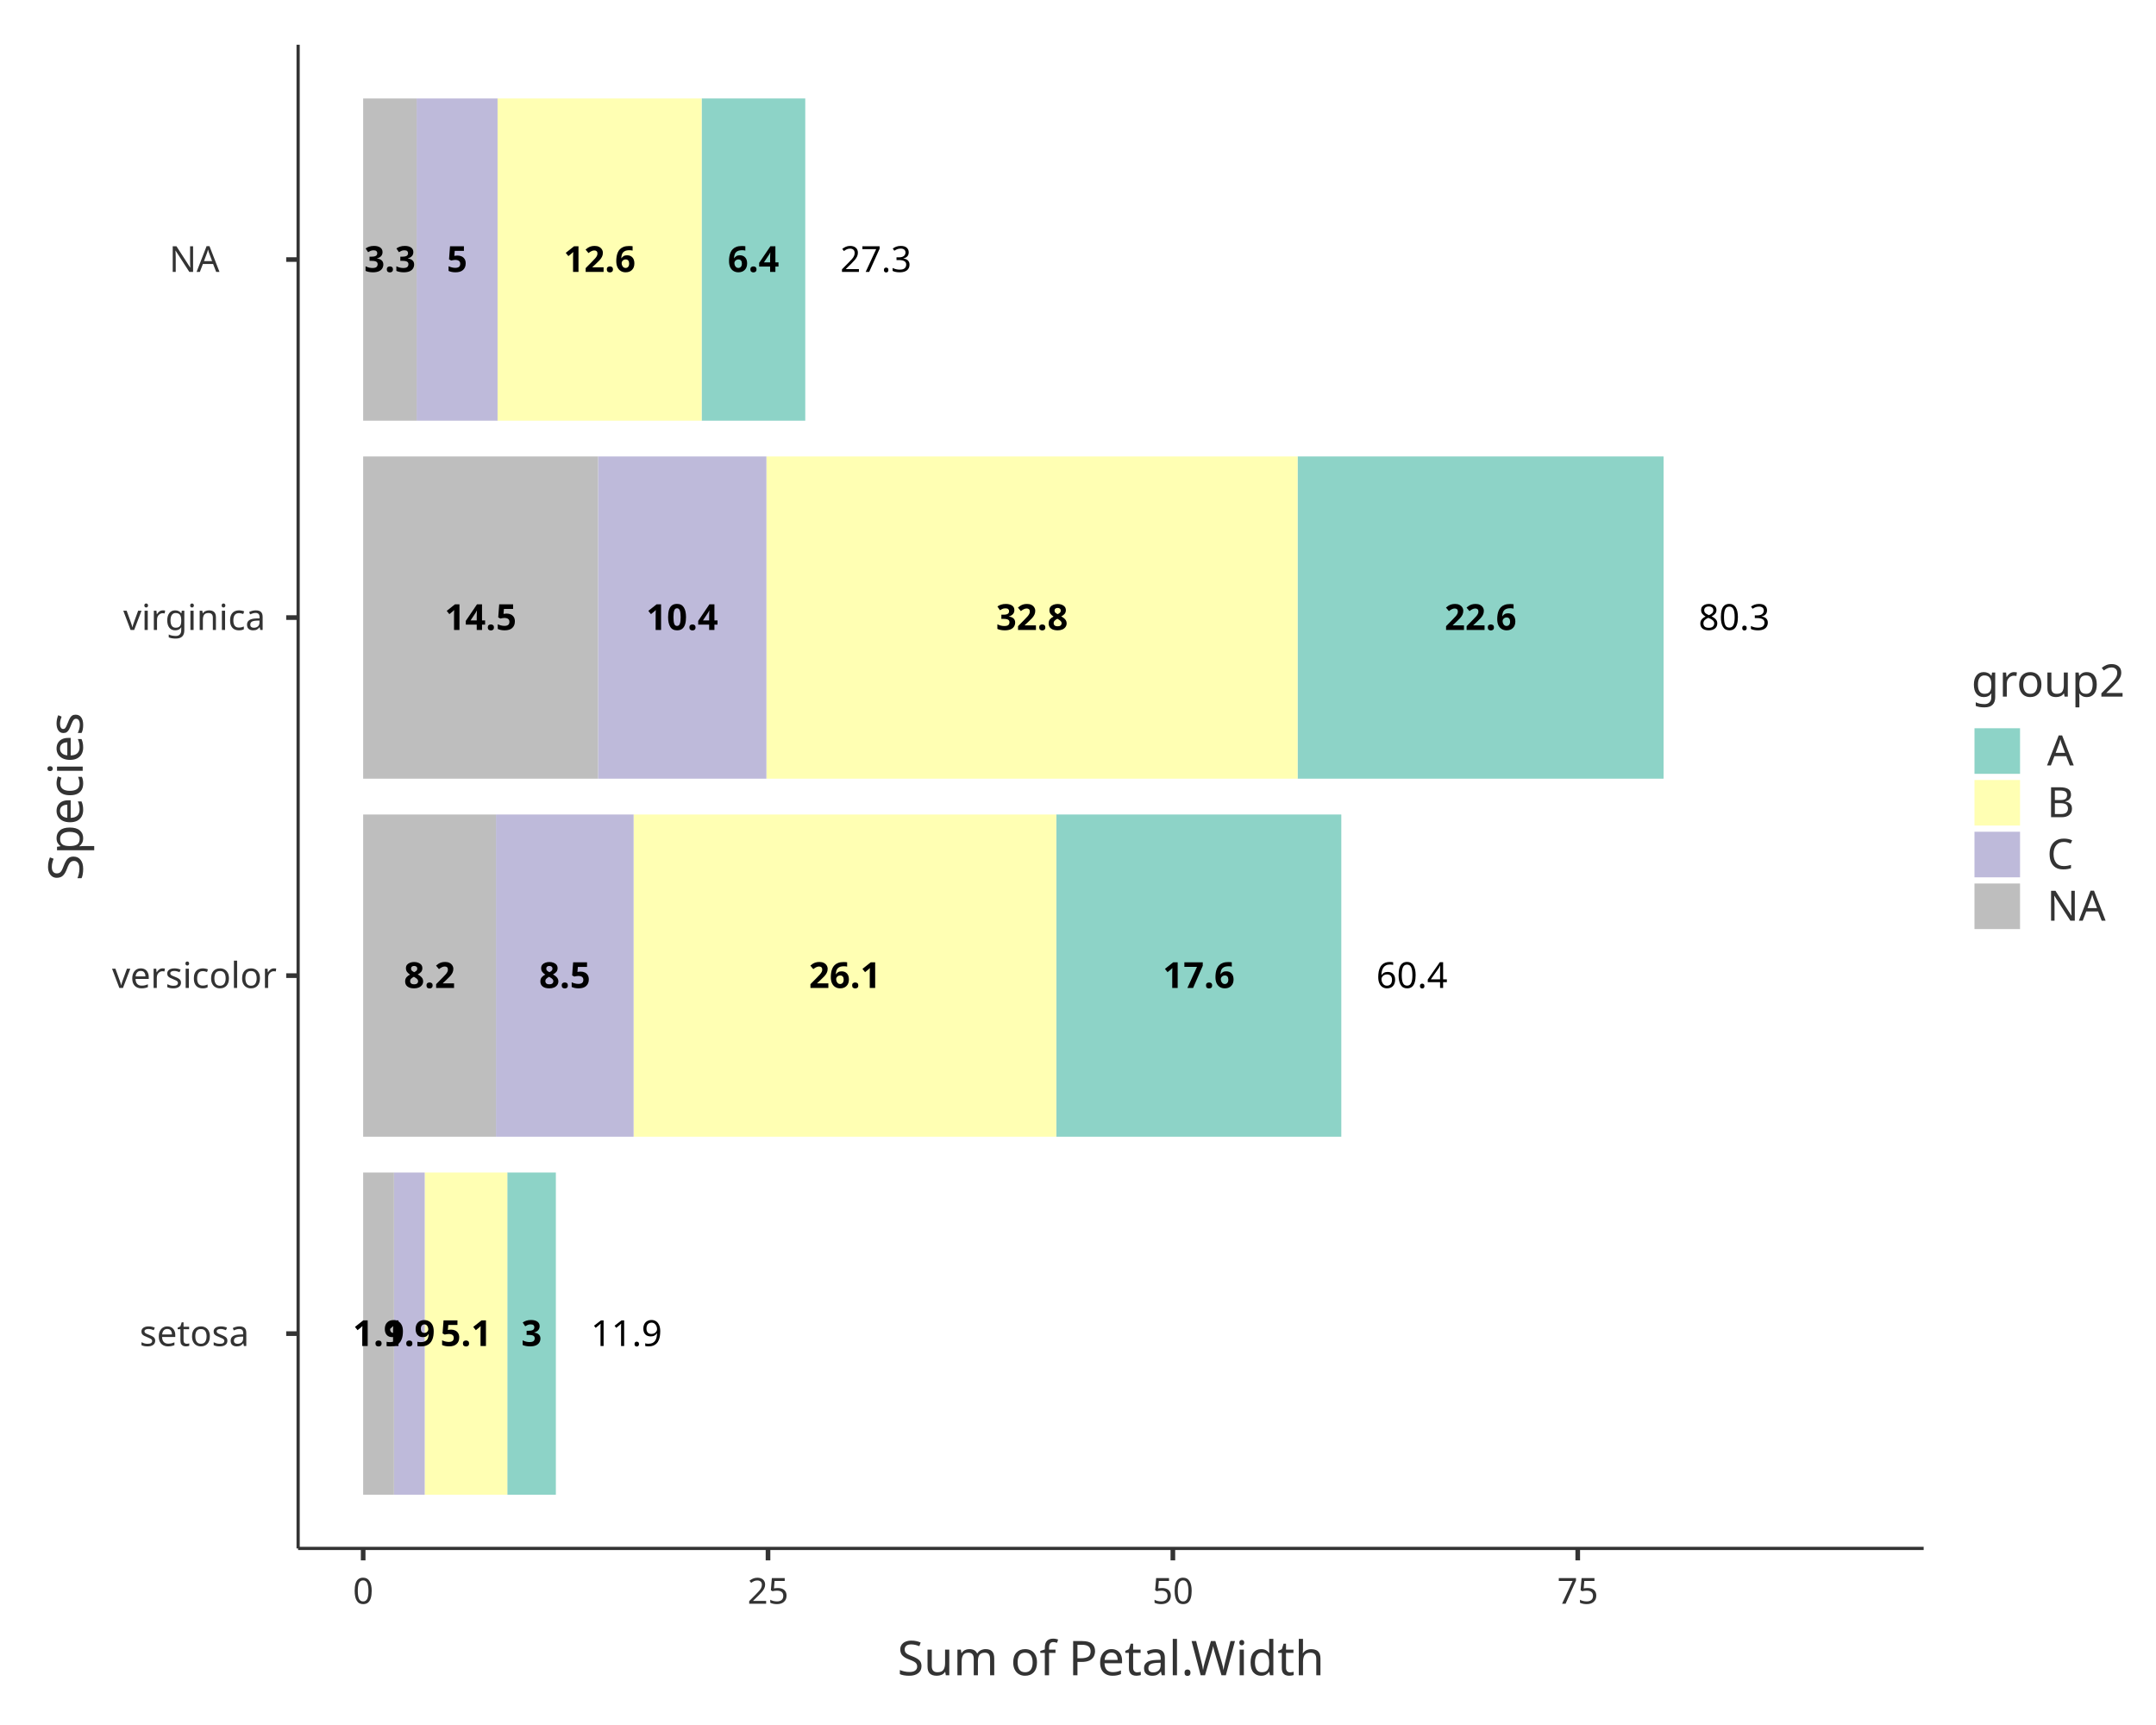
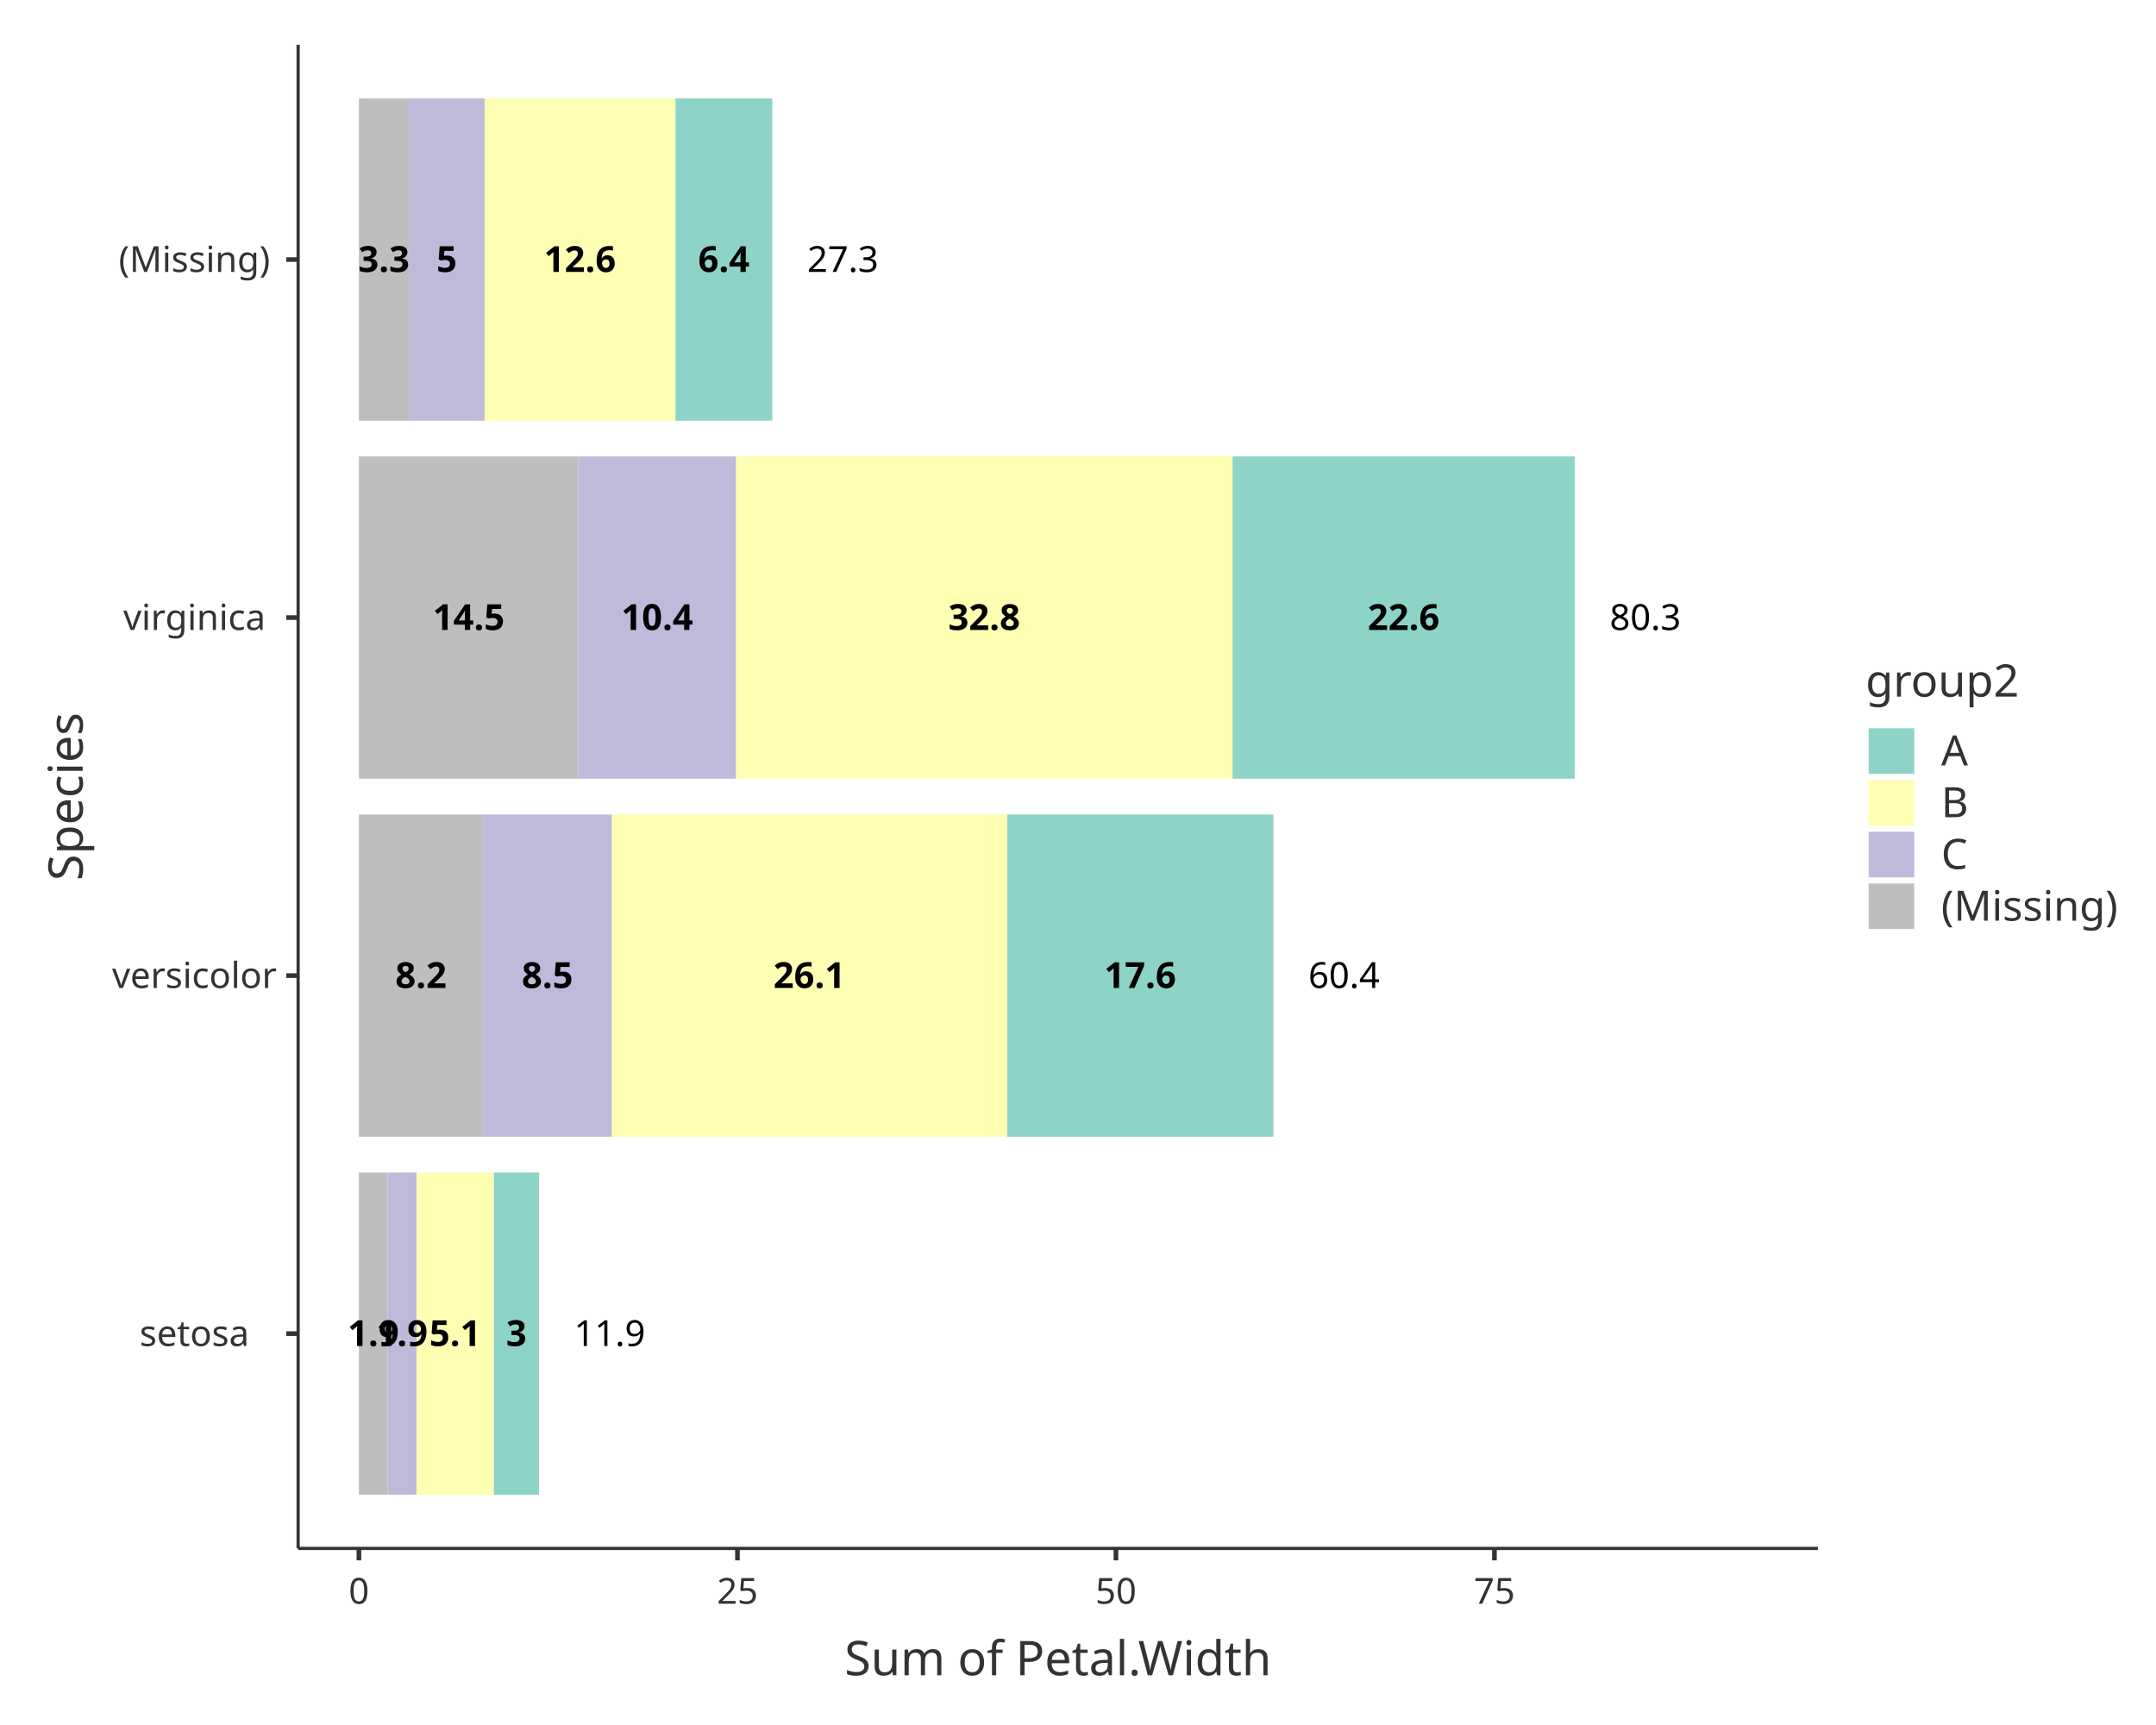
<svg xmlns="http://www.w3.org/2000/svg" class="svglite" data-engine-version="2.0" width="720.00pt" height="576.00pt" viewBox="0 0 720.00 576.00">
  <defs>
    <style type="text/css">
    .svglite line, .svglite polyline, .svglite polygon, .svglite path, .svglite rect, .svglite circle {
      fill: none;
      stroke: #000000;
      stroke-linecap: round;
      stroke-linejoin: round;
      stroke-miterlimit: 10.00;
    }
  </style>
  </defs>
  <rect width="100%" height="100%" style="stroke: none; fill: #FFFFFF;" />
  <defs>
    <clipPath id="cpMC4wMHw3MjAuMDB8MC4wMHw1NzYuMDA=">
      <rect x="0.00" y="0.00" width="720.00" height="576.00" />
    </clipPath>
  </defs>
  <g clip-path="url(#cpMC4wMHw3MjAuMDB8MC4wMHw1NzYuMDA=)">
    <rect x="0" y="0.00" width="720.00" height="576.00" style="stroke-width: 1.55; stroke: none;" />
-     <rect x="99.56" y="14.94" width="542.84" height="502.10" style="stroke-width: 1.55; stroke: none;" />
-     <rect x="169.41" y="391.52" width="16.22" height="107.59" style="stroke-width: 1.55; stroke: none; stroke-linecap: butt; stroke-linejoin: miter; fill: #8DD3C7;" />
-     <rect x="352.75" y="271.97" width="95.18" height="107.59" style="stroke-width: 1.55; stroke: none; stroke-linecap: butt; stroke-linejoin: miter; fill: #8DD3C7;" />
-     <rect x="433.33" y="152.42" width="122.22" height="107.59" style="stroke-width: 1.55; stroke: none; stroke-linecap: butt; stroke-linejoin: miter; fill: #8DD3C7;" />
-     <rect x="234.31" y="32.88" width="34.61" height="107.59" style="stroke-width: 1.55; stroke: none; stroke-linecap: butt; stroke-linejoin: miter; fill: #8DD3C7;" />
-     <rect x="141.83" y="391.52" width="27.58" height="107.59" style="stroke-width: 1.55; stroke: none; stroke-linecap: butt; stroke-linejoin: miter; fill: #FFFFB3;" />
-     <rect x="211.59" y="271.97" width="141.15" height="107.59" style="stroke-width: 1.55; stroke: none; stroke-linecap: butt; stroke-linejoin: miter; fill: #FFFFB3;" />
-     <rect x="255.94" y="152.42" width="177.39" height="107.59" style="stroke-width: 1.55; stroke: none; stroke-linecap: butt; stroke-linejoin: miter; fill: #FFFFB3;" />
-     <rect x="166.16" y="32.88" width="68.14" height="107.59" style="stroke-width: 1.55; stroke: none; stroke-linecap: butt; stroke-linejoin: miter; fill: #FFFFB3;" />
-     <rect x="131.55" y="391.52" width="10.28" height="107.59" style="stroke-width: 1.55; stroke: none; stroke-linecap: butt; stroke-linejoin: miter; fill: #BEBADA;" />
-     <rect x="165.62" y="271.97" width="45.97" height="107.59" style="stroke-width: 1.55; stroke: none; stroke-linecap: butt; stroke-linejoin: miter; fill: #BEBADA;" />
-     <rect x="199.70" y="152.42" width="56.24" height="107.59" style="stroke-width: 1.55; stroke: none; stroke-linecap: butt; stroke-linejoin: miter; fill: #BEBADA;" />
-     <rect x="139.12" y="32.88" width="27.04" height="107.59" style="stroke-width: 1.55; stroke: none; stroke-linecap: butt; stroke-linejoin: miter; fill: #BEBADA;" />
-     <rect x="121.28" y="391.52" width="10.28" height="107.59" style="stroke-width: 1.55; stroke: none; stroke-linecap: butt; stroke-linejoin: miter; fill: #BEBEBE;" />
-     <rect x="121.28" y="271.97" width="44.35" height="107.59" style="stroke-width: 1.55; stroke: none; stroke-linecap: butt; stroke-linejoin: miter; fill: #BEBEBE;" />
-     <rect x="121.28" y="152.42" width="78.42" height="107.59" style="stroke-width: 1.55; stroke: none; stroke-linecap: butt; stroke-linejoin: miter; fill: #BEBEBE;" />
-     <rect x="121.28" y="32.88" width="17.85" height="107.59" style="stroke-width: 1.55; stroke: none; stroke-linecap: butt; stroke-linejoin: miter; fill: #BEBEBE;" />
-     <text x="177.52" y="449.45" text-anchor="middle" style="font-size: 12.00px; font-weight: bold; font-family: sans;" textLength="6.67px" lengthAdjust="spacingAndGlyphs">3</text>
-     <text x="400.34" y="329.90" text-anchor="middle" style="font-size: 12.00px; font-weight: bold; font-family: sans;" textLength="23.36px" lengthAdjust="spacingAndGlyphs">17.6</text>
-     <text x="494.44" y="210.35" text-anchor="middle" style="font-size: 12.00px; font-weight: bold; font-family: sans;" textLength="23.36px" lengthAdjust="spacingAndGlyphs">22.6</text>
-     <text x="251.61" y="90.80" text-anchor="middle" style="font-size: 12.00px; font-weight: bold; font-family: sans;" textLength="16.68px" lengthAdjust="spacingAndGlyphs">6.4</text>
-     <text x="155.62" y="449.45" text-anchor="middle" style="font-size: 12.00px; font-weight: bold; font-family: sans;" textLength="16.68px" lengthAdjust="spacingAndGlyphs">5.1</text>
-     <text x="282.17" y="329.90" text-anchor="middle" style="font-size: 12.00px; font-weight: bold; font-family: sans;" textLength="23.36px" lengthAdjust="spacingAndGlyphs">26.1</text>
-     <text x="344.63" y="210.35" text-anchor="middle" style="font-size: 12.00px; font-weight: bold; font-family: sans;" textLength="23.36px" lengthAdjust="spacingAndGlyphs">32.8</text>
-     <text x="200.24" y="90.80" text-anchor="middle" style="font-size: 12.00px; font-weight: bold; font-family: sans;" textLength="23.36px" lengthAdjust="spacingAndGlyphs">12.6</text>
-     <text x="136.69" y="449.45" text-anchor="middle" style="font-size: 12.00px; font-weight: bold; font-family: sans;" textLength="16.68px" lengthAdjust="spacingAndGlyphs">1.9</text>
-     <text x="188.61" y="329.90" text-anchor="middle" style="font-size: 12.00px; font-weight: bold; font-family: sans;" textLength="16.68px" lengthAdjust="spacingAndGlyphs">8.5</text>
-     <text x="227.82" y="210.35" text-anchor="middle" style="font-size: 12.00px; font-weight: bold; font-family: sans;" textLength="23.36px" lengthAdjust="spacingAndGlyphs">10.4</text>
-     <text x="152.64" y="90.80" text-anchor="middle" style="font-size: 12.00px; font-weight: bold; font-family: sans;" textLength="6.67px" lengthAdjust="spacingAndGlyphs">5</text>
-     <text x="126.41" y="449.45" text-anchor="middle" style="font-size: 12.00px; font-weight: bold; font-family: sans;" textLength="16.68px" lengthAdjust="spacingAndGlyphs">1.9</text>
-     <text x="143.45" y="329.90" text-anchor="middle" style="font-size: 12.00px; font-weight: bold; font-family: sans;" textLength="16.68px" lengthAdjust="spacingAndGlyphs">8.2</text>
-     <text x="160.49" y="210.35" text-anchor="middle" style="font-size: 12.00px; font-weight: bold; font-family: sans;" textLength="23.36px" lengthAdjust="spacingAndGlyphs">14.5</text>
-     <text x="130.20" y="90.80" text-anchor="middle" style="font-size: 12.00px; font-weight: bold; font-family: sans;" textLength="16.68px" lengthAdjust="spacingAndGlyphs">3.3</text>
-     <text x="197.31" y="449.45" style="font-size: 12.00px; font-family: sans;" textLength="23.36px" lengthAdjust="spacingAndGlyphs">11.9</text>
-     <text x="459.61" y="329.90" style="font-size: 12.00px; font-family: sans;" textLength="23.36px" lengthAdjust="spacingAndGlyphs">60.4</text>
-     <text x="567.23" y="210.35" style="font-size: 12.00px; font-family: sans;" textLength="23.36px" lengthAdjust="spacingAndGlyphs">80.3</text>
-     <text x="280.60" y="90.80" style="font-size: 12.00px; font-family: sans;" textLength="23.36px" lengthAdjust="spacingAndGlyphs">27.3</text>
+     <rect x="99.56" y="14.94" width="507.51" height="502.10" style="stroke-width: 1.55; stroke: none;" />
+     <rect x="164.86" y="391.52" width="15.17" height="107.59" style="stroke-width: 1.55; stroke: none; stroke-linecap: butt; stroke-linejoin: miter; fill: #8DD3C7;" />
+     <rect x="336.27" y="271.97" width="88.99" height="107.59" style="stroke-width: 1.55; stroke: none; stroke-linecap: butt; stroke-linejoin: miter; fill: #8DD3C7;" />
+     <rect x="411.60" y="152.42" width="114.27" height="107.59" style="stroke-width: 1.55; stroke: none; stroke-linecap: butt; stroke-linejoin: miter; fill: #8DD3C7;" />
+     <rect x="225.54" y="32.88" width="32.36" height="107.59" style="stroke-width: 1.55; stroke: none; stroke-linecap: butt; stroke-linejoin: miter; fill: #8DD3C7;" />
+     <rect x="139.08" y="391.52" width="25.79" height="107.59" style="stroke-width: 1.55; stroke: none; stroke-linecap: butt; stroke-linejoin: miter; fill: #FFFFB3;" />
+     <rect x="204.30" y="271.97" width="131.97" height="107.59" style="stroke-width: 1.55; stroke: none; stroke-linecap: butt; stroke-linejoin: miter; fill: #FFFFB3;" />
+     <rect x="245.76" y="152.42" width="165.84" height="107.59" style="stroke-width: 1.55; stroke: none; stroke-linecap: butt; stroke-linejoin: miter; fill: #FFFFB3;" />
+     <rect x="161.83" y="32.88" width="63.71" height="107.59" style="stroke-width: 1.55; stroke: none; stroke-linecap: butt; stroke-linejoin: miter; fill: #FFFFB3;" />
+     <rect x="129.47" y="391.52" width="9.61" height="107.59" style="stroke-width: 1.55; stroke: none; stroke-linecap: butt; stroke-linejoin: miter; fill: #BEBADA;" />
+     <rect x="161.32" y="271.97" width="42.98" height="107.59" style="stroke-width: 1.55; stroke: none; stroke-linecap: butt; stroke-linejoin: miter; fill: #BEBADA;" />
+     <rect x="193.18" y="152.42" width="52.58" height="107.59" style="stroke-width: 1.55; stroke: none; stroke-linecap: butt; stroke-linejoin: miter; fill: #BEBADA;" />
+     <rect x="136.55" y="32.88" width="25.28" height="107.59" style="stroke-width: 1.55; stroke: none; stroke-linecap: butt; stroke-linejoin: miter; fill: #BEBADA;" />
+     <rect x="119.86" y="391.52" width="9.61" height="107.59" style="stroke-width: 1.55; stroke: none; stroke-linecap: butt; stroke-linejoin: miter; fill: #BEBEBE;" />
+     <rect x="119.86" y="271.97" width="41.46" height="107.59" style="stroke-width: 1.55; stroke: none; stroke-linecap: butt; stroke-linejoin: miter; fill: #BEBEBE;" />
+     <rect x="119.86" y="152.42" width="73.31" height="107.59" style="stroke-width: 1.55; stroke: none; stroke-linecap: butt; stroke-linejoin: miter; fill: #BEBEBE;" />
+     <rect x="119.86" y="32.88" width="16.69" height="107.59" style="stroke-width: 1.55; stroke: none; stroke-linecap: butt; stroke-linejoin: miter; fill: #BEBEBE;" />
+     <text x="172.45" y="449.45" text-anchor="middle" style="font-size: 12.00px; font-weight: bold; font-family: sans;" textLength="6.67px" lengthAdjust="spacingAndGlyphs">3</text>
+     <text x="380.76" y="329.90" text-anchor="middle" style="font-size: 12.00px; font-weight: bold; font-family: sans;" textLength="23.36px" lengthAdjust="spacingAndGlyphs">17.6</text>
+     <text x="468.74" y="210.35" text-anchor="middle" style="font-size: 12.00px; font-weight: bold; font-family: sans;" textLength="23.36px" lengthAdjust="spacingAndGlyphs">22.6</text>
+     <text x="241.72" y="90.80" text-anchor="middle" style="font-size: 12.00px; font-weight: bold; font-family: sans;" textLength="16.68px" lengthAdjust="spacingAndGlyphs">6.4</text>
+     <text x="151.97" y="449.45" text-anchor="middle" style="font-size: 12.00px; font-weight: bold; font-family: sans;" textLength="16.68px" lengthAdjust="spacingAndGlyphs">5.1</text>
+     <text x="270.28" y="329.90" text-anchor="middle" style="font-size: 12.00px; font-weight: bold; font-family: sans;" textLength="23.36px" lengthAdjust="spacingAndGlyphs">26.1</text>
+     <text x="328.68" y="210.35" text-anchor="middle" style="font-size: 12.00px; font-weight: bold; font-family: sans;" textLength="23.36px" lengthAdjust="spacingAndGlyphs">32.8</text>
+     <text x="193.68" y="90.80" text-anchor="middle" style="font-size: 12.00px; font-weight: bold; font-family: sans;" textLength="23.36px" lengthAdjust="spacingAndGlyphs">12.6</text>
+     <text x="134.27" y="449.45" text-anchor="middle" style="font-size: 12.00px; font-weight: bold; font-family: sans;" textLength="16.68px" lengthAdjust="spacingAndGlyphs">1.9</text>
+     <text x="182.81" y="329.90" text-anchor="middle" style="font-size: 12.00px; font-weight: bold; font-family: sans;" textLength="16.68px" lengthAdjust="spacingAndGlyphs">8.5</text>
+     <text x="219.47" y="210.35" text-anchor="middle" style="font-size: 12.00px; font-weight: bold; font-family: sans;" textLength="23.36px" lengthAdjust="spacingAndGlyphs">10.4</text>
+     <text x="149.19" y="90.80" text-anchor="middle" style="font-size: 12.00px; font-weight: bold; font-family: sans;" textLength="6.67px" lengthAdjust="spacingAndGlyphs">5</text>
+     <text x="124.67" y="449.45" text-anchor="middle" style="font-size: 12.00px; font-weight: bold; font-family: sans;" textLength="16.68px" lengthAdjust="spacingAndGlyphs">1.9</text>
+     <text x="140.59" y="329.90" text-anchor="middle" style="font-size: 12.00px; font-weight: bold; font-family: sans;" textLength="16.68px" lengthAdjust="spacingAndGlyphs">8.2</text>
+     <text x="156.52" y="210.35" text-anchor="middle" style="font-size: 12.00px; font-weight: bold; font-family: sans;" textLength="23.36px" lengthAdjust="spacingAndGlyphs">14.5</text>
+     <text x="128.21" y="90.80" text-anchor="middle" style="font-size: 12.00px; font-weight: bold; font-family: sans;" textLength="16.68px" lengthAdjust="spacingAndGlyphs">3.3</text>
+     <text x="191.71" y="449.45" style="font-size: 12.00px; font-family: sans;" textLength="23.36px" lengthAdjust="spacingAndGlyphs">11.9</text>
+     <text x="436.93" y="329.90" style="font-size: 12.00px; font-family: sans;" textLength="23.36px" lengthAdjust="spacingAndGlyphs">60.4</text>
+     <text x="537.55" y="210.35" style="font-size: 12.00px; font-family: sans;" textLength="23.36px" lengthAdjust="spacingAndGlyphs">80.3</text>
+     <text x="269.57" y="90.80" style="font-size: 12.00px; font-family: sans;" textLength="23.36px" lengthAdjust="spacingAndGlyphs">27.3</text>
    <polyline points="99.56,517.04 99.56,14.94 " style="stroke-width: 1.07; stroke: #333333; stroke-linecap: butt;" />
    <text x="64.92" y="449.45" text-anchor="middle" style="font-size: 12.00px; fill: #333333; font-family: sans;" textLength="35.37px" lengthAdjust="spacingAndGlyphs">setosa</text>
    <text x="64.92" y="329.90" text-anchor="middle" style="font-size: 12.00px; fill: #333333; font-family: sans;" textLength="51.36px" lengthAdjust="spacingAndGlyphs">versicolor</text>
    <text x="64.92" y="210.35" text-anchor="middle" style="font-size: 12.00px; fill: #333333; font-family: sans;" textLength="44.02px" lengthAdjust="spacingAndGlyphs">virginica</text>
-     <text x="64.92" y="90.80" text-anchor="middle" style="font-size: 12.00px; fill: #333333; font-family: sans;" textLength="16.68px" lengthAdjust="spacingAndGlyphs">NA</text>
+     <text x="64.92" y="90.80" text-anchor="middle" style="font-size: 12.00px; fill: #333333; font-family: sans;" textLength="48.68px" lengthAdjust="spacingAndGlyphs">(Missing)</text>
    <polyline points="95.58,445.32 99.56,445.32 " style="stroke-width: 1.55; stroke: #333333; stroke-linecap: butt;" />
    <polyline points="95.58,325.77 99.56,325.77 " style="stroke-width: 1.55; stroke: #333333; stroke-linecap: butt;" />
    <polyline points="95.58,206.22 99.56,206.22 " style="stroke-width: 1.55; stroke: #333333; stroke-linecap: butt;" />
    <polyline points="95.58,86.67 99.56,86.67 " style="stroke-width: 1.55; stroke: #333333; stroke-linecap: butt;" />
-     <polyline points="99.56,517.04 642.41,517.04 " style="stroke-width: 1.07; stroke: #333333; stroke-linecap: butt;" />
-     <polyline points="121.28,521.03 121.28,517.04 " style="stroke-width: 1.55; stroke: #333333; stroke-linecap: butt;" />
-     <polyline points="256.48,521.03 256.48,517.04 " style="stroke-width: 1.55; stroke: #333333; stroke-linecap: butt;" />
-     <polyline points="391.68,521.03 391.68,517.04 " style="stroke-width: 1.55; stroke: #333333; stroke-linecap: butt;" />
-     <polyline points="526.89,521.03 526.89,517.04 " style="stroke-width: 1.55; stroke: #333333; stroke-linecap: butt;" />
-     <text x="121.28" y="535.51" text-anchor="middle" style="font-size: 12.00px; fill: #333333; font-family: sans;" textLength="6.67px" lengthAdjust="spacingAndGlyphs">0</text>
-     <text x="256.48" y="535.51" text-anchor="middle" style="font-size: 12.00px; fill: #333333; font-family: sans;" textLength="13.35px" lengthAdjust="spacingAndGlyphs">25</text>
-     <text x="391.68" y="535.51" text-anchor="middle" style="font-size: 12.00px; fill: #333333; font-family: sans;" textLength="13.35px" lengthAdjust="spacingAndGlyphs">50</text>
-     <text x="526.89" y="535.51" text-anchor="middle" style="font-size: 12.00px; fill: #333333; font-family: sans;" textLength="13.35px" lengthAdjust="spacingAndGlyphs">75</text>
-     <text x="370.98" y="559.40" text-anchor="middle" style="font-size: 16.00px; fill: #333333; font-family: sans;" textLength="136.95px" lengthAdjust="spacingAndGlyphs">Sum of Petal.Width</text>
+     <polyline points="99.56,517.04 607.07,517.04 " style="stroke-width: 1.07; stroke: #333333; stroke-linecap: butt;" />
+     <polyline points="119.86,521.03 119.86,517.04 " style="stroke-width: 1.55; stroke: #333333; stroke-linecap: butt;" />
+     <polyline points="246.27,521.03 246.27,517.04 " style="stroke-width: 1.55; stroke: #333333; stroke-linecap: butt;" />
+     <polyline points="372.67,521.03 372.67,517.04 " style="stroke-width: 1.55; stroke: #333333; stroke-linecap: butt;" />
+     <polyline points="499.07,521.03 499.07,517.04 " style="stroke-width: 1.55; stroke: #333333; stroke-linecap: butt;" />
+     <text x="119.86" y="535.51" text-anchor="middle" style="font-size: 12.00px; fill: #333333; font-family: sans;" textLength="6.67px" lengthAdjust="spacingAndGlyphs">0</text>
+     <text x="246.27" y="535.51" text-anchor="middle" style="font-size: 12.00px; fill: #333333; font-family: sans;" textLength="13.35px" lengthAdjust="spacingAndGlyphs">25</text>
+     <text x="372.67" y="535.51" text-anchor="middle" style="font-size: 12.00px; fill: #333333; font-family: sans;" textLength="13.35px" lengthAdjust="spacingAndGlyphs">50</text>
+     <text x="499.07" y="535.51" text-anchor="middle" style="font-size: 12.00px; fill: #333333; font-family: sans;" textLength="13.35px" lengthAdjust="spacingAndGlyphs">75</text>
+     <text x="353.32" y="559.40" text-anchor="middle" style="font-size: 16.00px; fill: #333333; font-family: sans;" textLength="136.95px" lengthAdjust="spacingAndGlyphs">Sum of Petal.Width</text>
    <text transform="translate(27.62,265.99) rotate(-90)" text-anchor="middle" style="font-size: 16.00px; fill: #333333; font-family: sans;" textLength="56.94px" lengthAdjust="spacingAndGlyphs">Species</text>
-     <rect x="658.35" y="220.73" width="46.71" height="90.53" style="stroke-width: 1.55; stroke: none;" />
-     <text x="658.35" y="232.61" style="font-size: 15.00px; fill: #333333; font-family: sans;" textLength="46.71px" lengthAdjust="spacingAndGlyphs">group2</text>
-     <rect x="659.38" y="243.17" width="15.22" height="15.22" style="stroke-width: 1.55; stroke: none; stroke-linecap: butt; stroke-linejoin: miter; fill: #8DD3C7;" />
-     <rect x="659.38" y="260.45" width="15.22" height="15.22" style="stroke-width: 1.55; stroke: none; stroke-linecap: butt; stroke-linejoin: miter; fill: #FFFFB3;" />
-     <rect x="659.38" y="277.73" width="15.22" height="15.22" style="stroke-width: 1.55; stroke: none; stroke-linecap: butt; stroke-linejoin: miter; fill: #BEBADA;" />
-     <rect x="659.38" y="295.01" width="15.22" height="15.22" style="stroke-width: 1.55; stroke: none; stroke-linecap: butt; stroke-linejoin: miter; fill: #BEBEBE;" />
-     <text x="683.60" y="255.60" style="font-size: 14.00px; fill: #333333; font-family: sans;" textLength="9.34px" lengthAdjust="spacingAndGlyphs">A</text>
-     <text x="683.60" y="272.88" style="font-size: 14.00px; fill: #333333; font-family: sans;" textLength="9.34px" lengthAdjust="spacingAndGlyphs">B</text>
-     <text x="683.60" y="290.16" style="font-size: 14.00px; fill: #333333; font-family: sans;" textLength="10.11px" lengthAdjust="spacingAndGlyphs">C</text>
-     <text x="683.60" y="307.44" style="font-size: 14.00px; fill: #333333; font-family: sans;" textLength="19.45px" lengthAdjust="spacingAndGlyphs">NA</text>
+     <rect x="623.01" y="220.73" width="82.04" height="90.53" style="stroke-width: 1.55; stroke: none;" />
+     <text x="623.01" y="232.61" style="font-size: 15.00px; fill: #333333; font-family: sans;" textLength="46.71px" lengthAdjust="spacingAndGlyphs">group2</text>
+     <rect x="624.04" y="243.17" width="15.22" height="15.22" style="stroke-width: 1.55; stroke: none; stroke-linecap: butt; stroke-linejoin: miter; fill: #8DD3C7;" />
+     <rect x="624.04" y="260.45" width="15.22" height="15.22" style="stroke-width: 1.55; stroke: none; stroke-linecap: butt; stroke-linejoin: miter; fill: #FFFFB3;" />
+     <rect x="624.04" y="277.73" width="15.22" height="15.22" style="stroke-width: 1.55; stroke: none; stroke-linecap: butt; stroke-linejoin: miter; fill: #BEBADA;" />
+     <rect x="624.04" y="295.01" width="15.22" height="15.22" style="stroke-width: 1.55; stroke: none; stroke-linecap: butt; stroke-linejoin: miter; fill: #BEBEBE;" />
+     <text x="648.26" y="255.60" style="font-size: 14.00px; fill: #333333; font-family: sans;" textLength="9.34px" lengthAdjust="spacingAndGlyphs">A</text>
+     <text x="648.26" y="272.88" style="font-size: 14.00px; fill: #333333; font-family: sans;" textLength="9.34px" lengthAdjust="spacingAndGlyphs">B</text>
+     <text x="648.26" y="290.16" style="font-size: 14.00px; fill: #333333; font-family: sans;" textLength="10.11px" lengthAdjust="spacingAndGlyphs">C</text>
+     <text x="648.26" y="307.44" style="font-size: 14.00px; fill: #333333; font-family: sans;" textLength="56.79px" lengthAdjust="spacingAndGlyphs">(Missing)</text>
  </g>
</svg>
